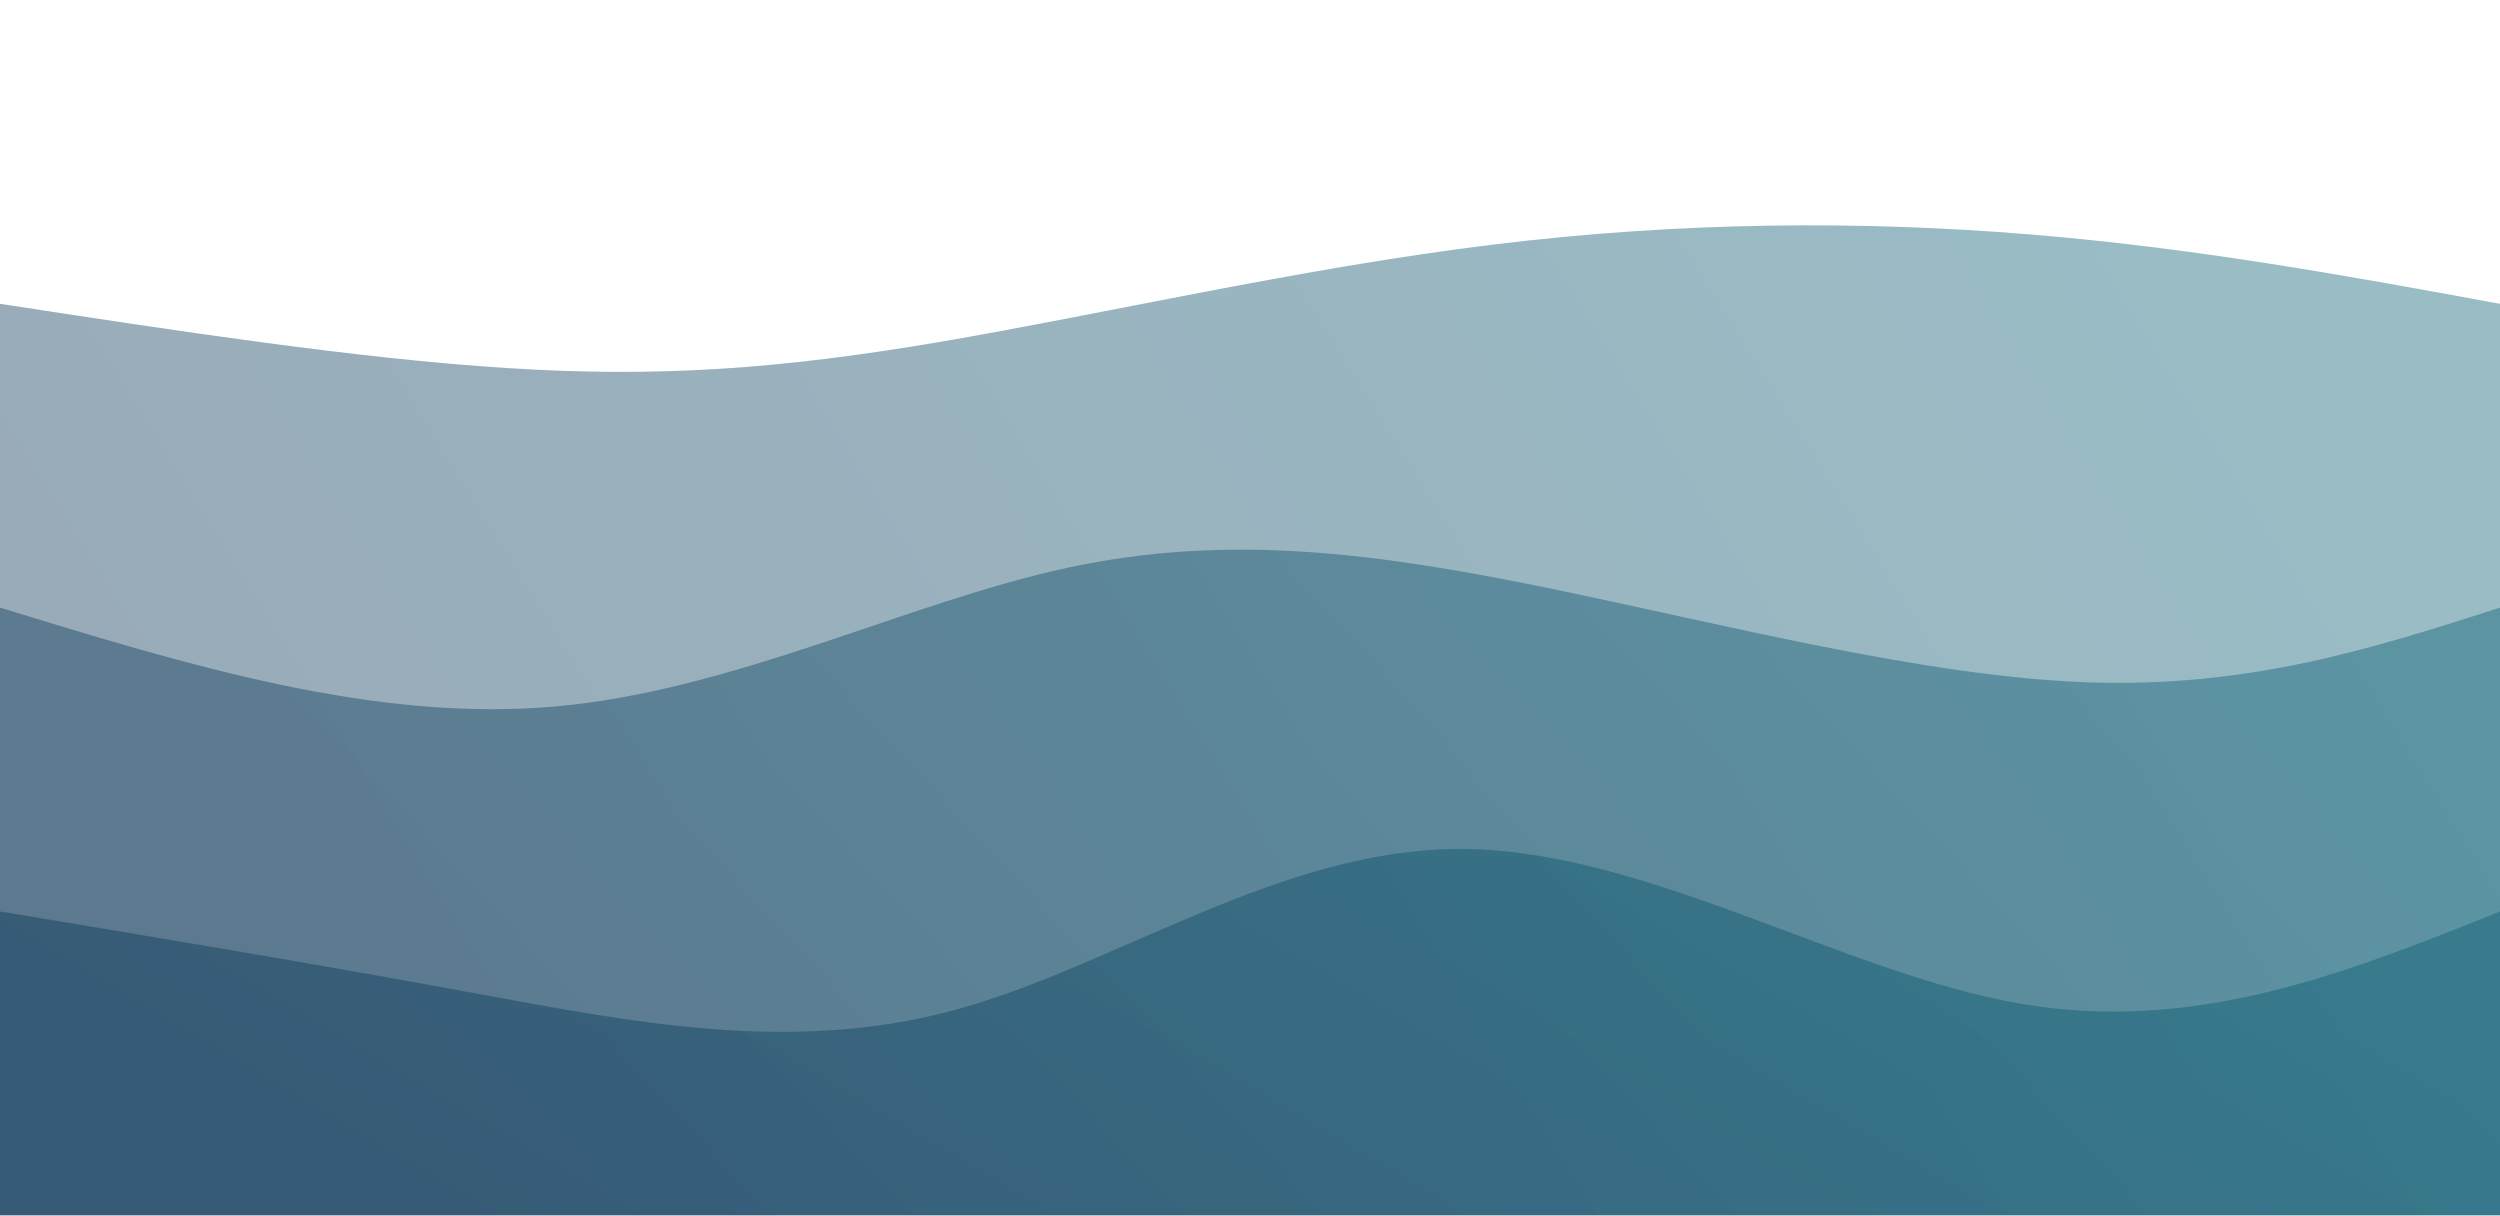
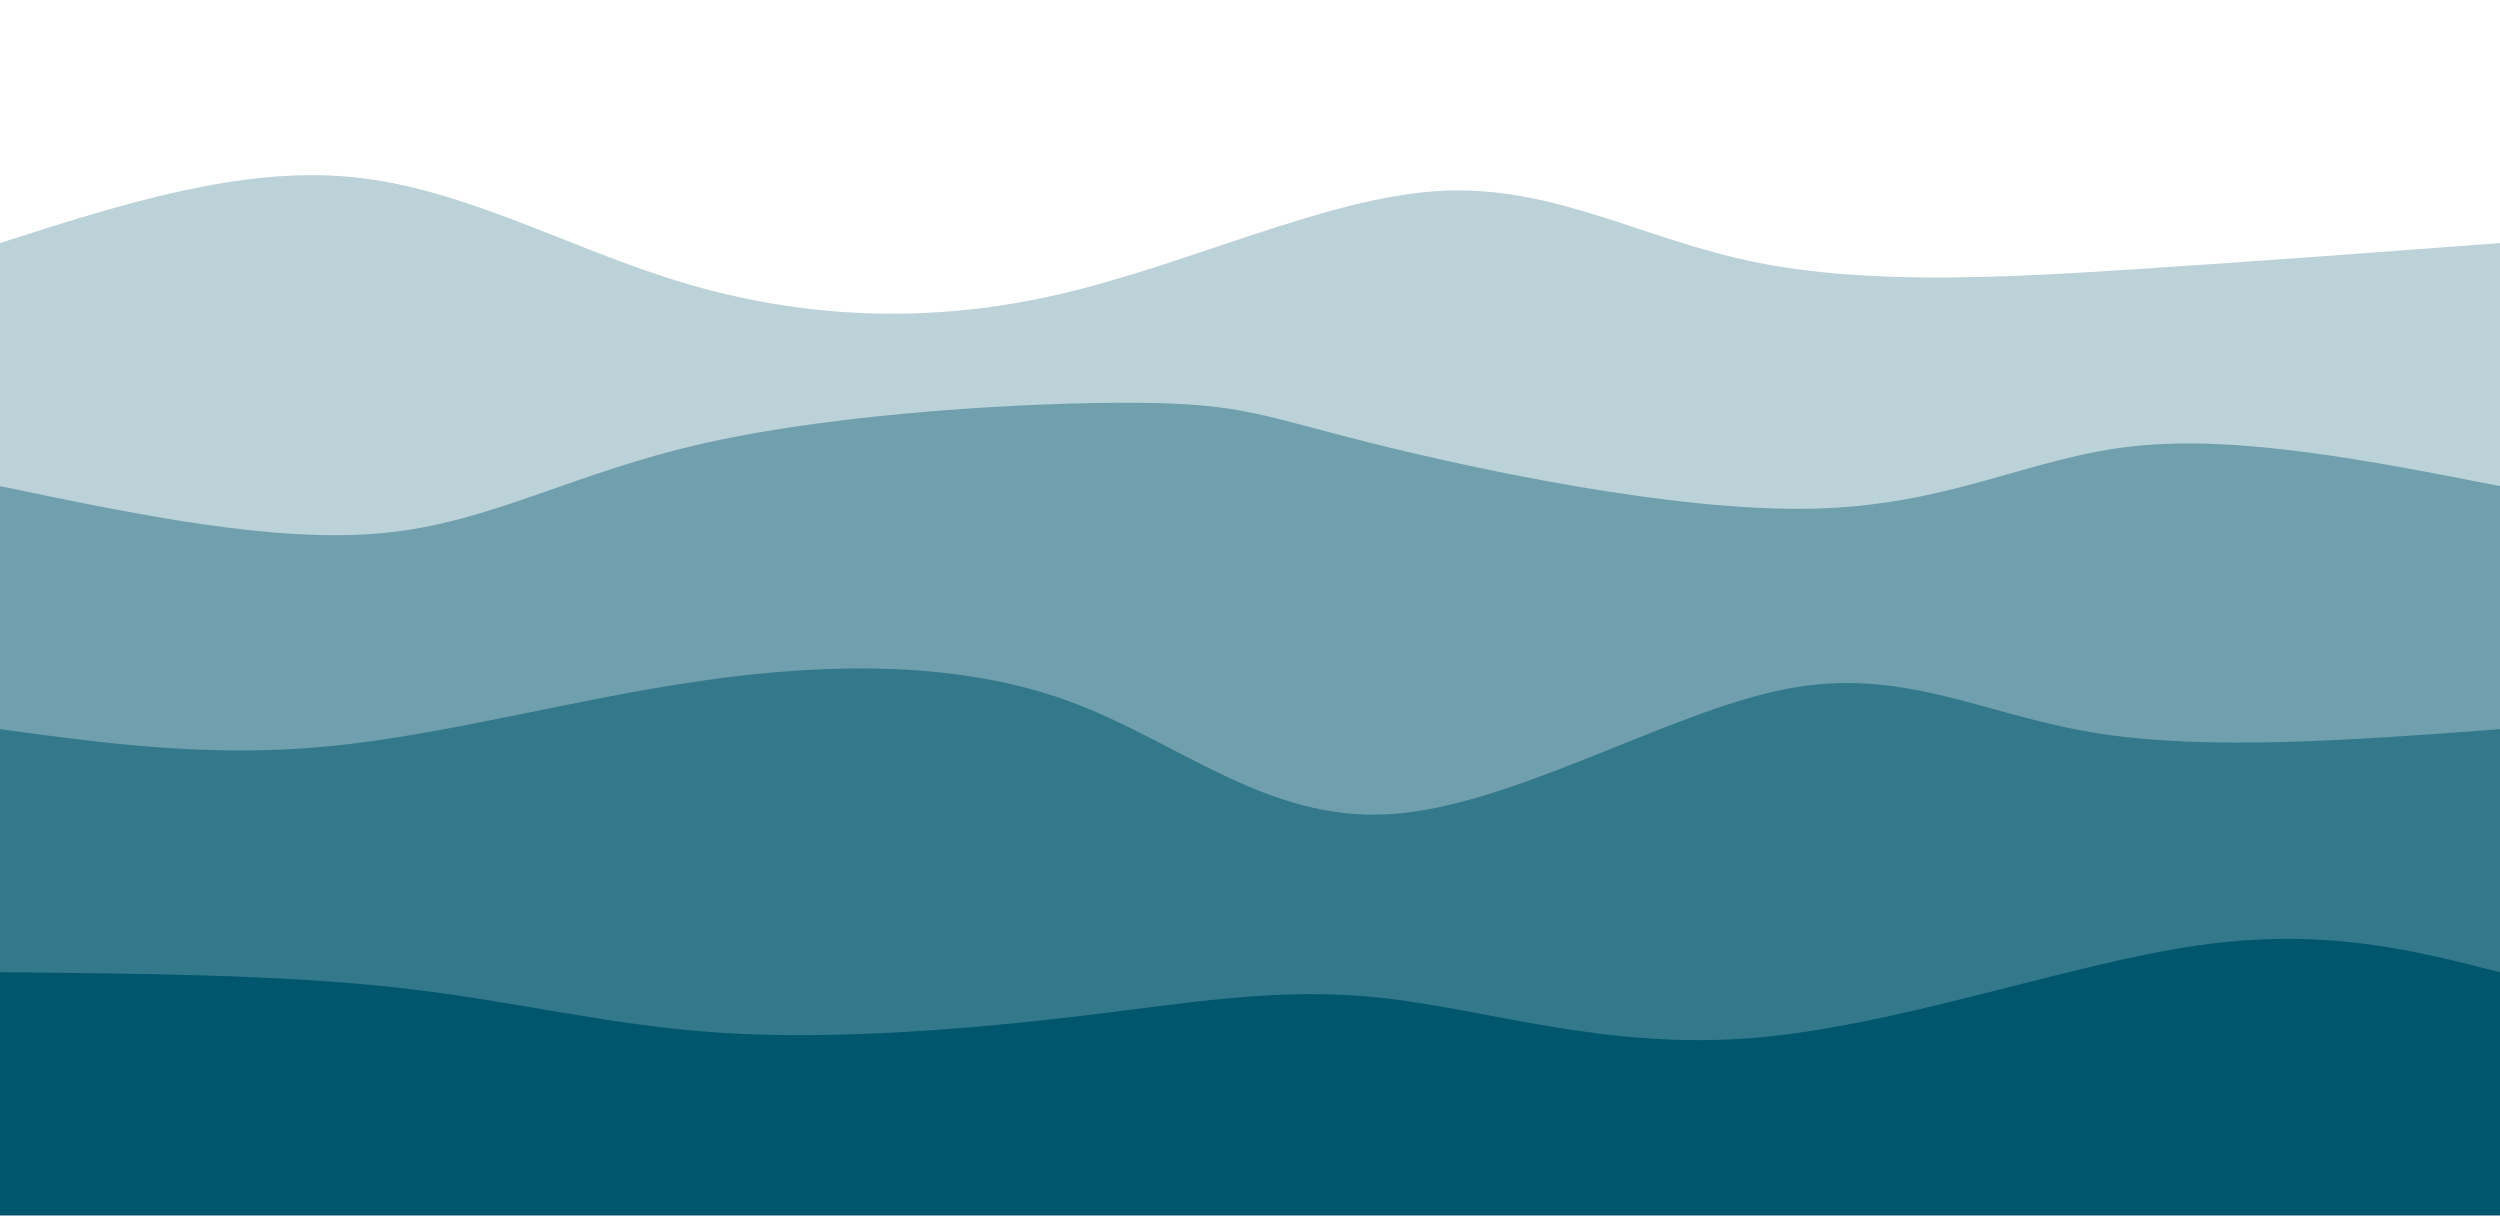
<svg xmlns="http://www.w3.org/2000/svg" width="100%" height="100%" id="svg" viewBox="0 0 1440 700" class="transition duration-300 ease-in-out delay-150">
-   <defs>
-     <linearGradient id="gradient" x1="99%" y1="38%" x2="1%" y2="62%">
-       <stop offset="5%" stop-color="#01576e66" />
-       <stop offset="95%" stop-color="#002c4f66" />
-     </linearGradient>
-   </defs>
-   <path d="M 0,700 C 0,700 0,175 0,175 C 102.813,190.751 205.627,206.502 292,212 C 378.373,217.498 448.306,212.742 541,197 C 633.694,181.258 749.148,154.531 859,141 C 968.852,127.469 1073.1,127.134 1169,135 C 1264.9,142.866 1352.45,158.933 1440,175 C 1440,175 1440,700 1440,700 Z" stroke="none" stroke-width="0" fill="url(#gradient)" class="transition-all duration-300 ease-in-out delay-150 path-0" />
-   <defs>
-     <linearGradient id="gradient" x1="99%" y1="38%" x2="1%" y2="62%">
-       <stop offset="5%" stop-color="#01576e88" />
-       <stop offset="95%" stop-color="#002c4f88" />
-     </linearGradient>
-   </defs>
-   <path d="M 0,700 C 0,700 0,350 0,350 C 107.646,383.014 215.292,416.029 319,407 C 422.708,397.971 522.478,346.9 615,327 C 707.522,307.1 792.794,318.373 893,339 C 993.206,359.627 1108.344,389.608 1202,393 C 1295.656,396.392 1367.828,373.196 1440,350 C 1440,350 1440,700 1440,700 Z" stroke="none" stroke-width="0" fill="url(#gradient)" class="transition-all duration-300 ease-in-out delay-150 path-1" />
-   <defs>
-     <linearGradient id="gradient" x1="99%" y1="38%" x2="1%" y2="62%">
-       <stop offset="5%" stop-color="#01576eff" />
-       <stop offset="95%" stop-color="#002c4fff" />
-     </linearGradient>
-   </defs>
-   <path d="M 0,700 C 0,700 0,525 0,525 C 90.928,540.12 181.856,555.239 273,572 C 364.144,588.761 455.502,607.163 549,582 C 642.498,556.837 738.134,488.11 843,489 C 947.866,489.89 1061.962,560.397 1163,578 C 1264.038,595.603 1352.019,560.301 1440,525 C 1440,525 1440,700 1440,700 Z" stroke="none" stroke-width="0" fill="url(#gradient)" class="transition-all duration-300 ease-in-out delay-150 path-2" />
+   <path d="M 0,700 C 0,700 0,140 0,140 C 69.158,117.817 138.317,95.633 203,102 C 267.683,108.367 327.891,143.284 394,163 C 460.109,182.716 532.117,187.231 608,170 C 683.883,152.769 763.639,113.794 829,110 C 894.361,106.206 945.328,137.594 1011,151 C 1076.672,164.406 1157.049,159.83 1231,155 C 1304.951,150.17 1372.475,145.085 1440,140 C 1440,140 1440,700 1440,700 Z" stroke="none" stroke-width="0" fill="#00566d44" class="transition-all duration-300 ease-in-out delay-150 path-0" />
+   <path d="M 0,700 C 0,700 0,280 0,280 C 79.25,296.521 158.501,313.043 221,307 C 283.499,300.957 329.247,272.35 407,255 C 484.753,237.65 594.511,231.558 655,232 C 715.489,232.442 726.708,239.417 789,255 C 851.292,270.583 964.655,294.772 1044,293 C 1123.345,291.228 1168.67,263.494 1229,257 C 1289.33,250.506 1364.665,265.253 1440,280 C 1440,280 1440,700 1440,700 Z" stroke="none" stroke-width="0" fill="#00566d66" class="transition-all duration-300 ease-in-out delay-150 path-1" />
+   <path d="M 0,700 C 0,700 0,420 0,420 C 60.211,428.194 120.422,436.389 188,430 C 255.578,423.611 330.524,402.639 405,392 C 479.476,381.361 553.484,381.055 616,404 C 678.516,426.945 729.54,473.14 800,469 C 870.46,464.86 960.355,410.385 1028,397 C 1095.645,383.615 1141.042,411.318 1206,422 C 1270.958,432.682 1355.479,426.341 1440,420 C 1440,420 1440,700 1440,700 Z" stroke="none" stroke-width="0" fill="#00566d88" class="transition-all duration-300 ease-in-out delay-150 path-2" />
+   <path d="M 0,700 C 0,700 0,560 0,560 C 81.23,560.719 162.46,561.439 230,569 C 297.54,576.561 351.391,590.965 417,595 C 482.609,599.035 559.975,592.703 624,585 C 688.025,577.297 738.708,568.224 798,575 C 857.292,581.776 925.194,604.401 1008,598 C 1090.806,591.599 1188.516,556.171 1263,545 C 1337.484,533.829 1388.742,546.914 1440,560 C 1440,560 1440,700 1440,700 Z" stroke="none" stroke-width="0" fill="#00566dff" class="transition-all duration-300 ease-in-out delay-150 path-3" />
</svg>
